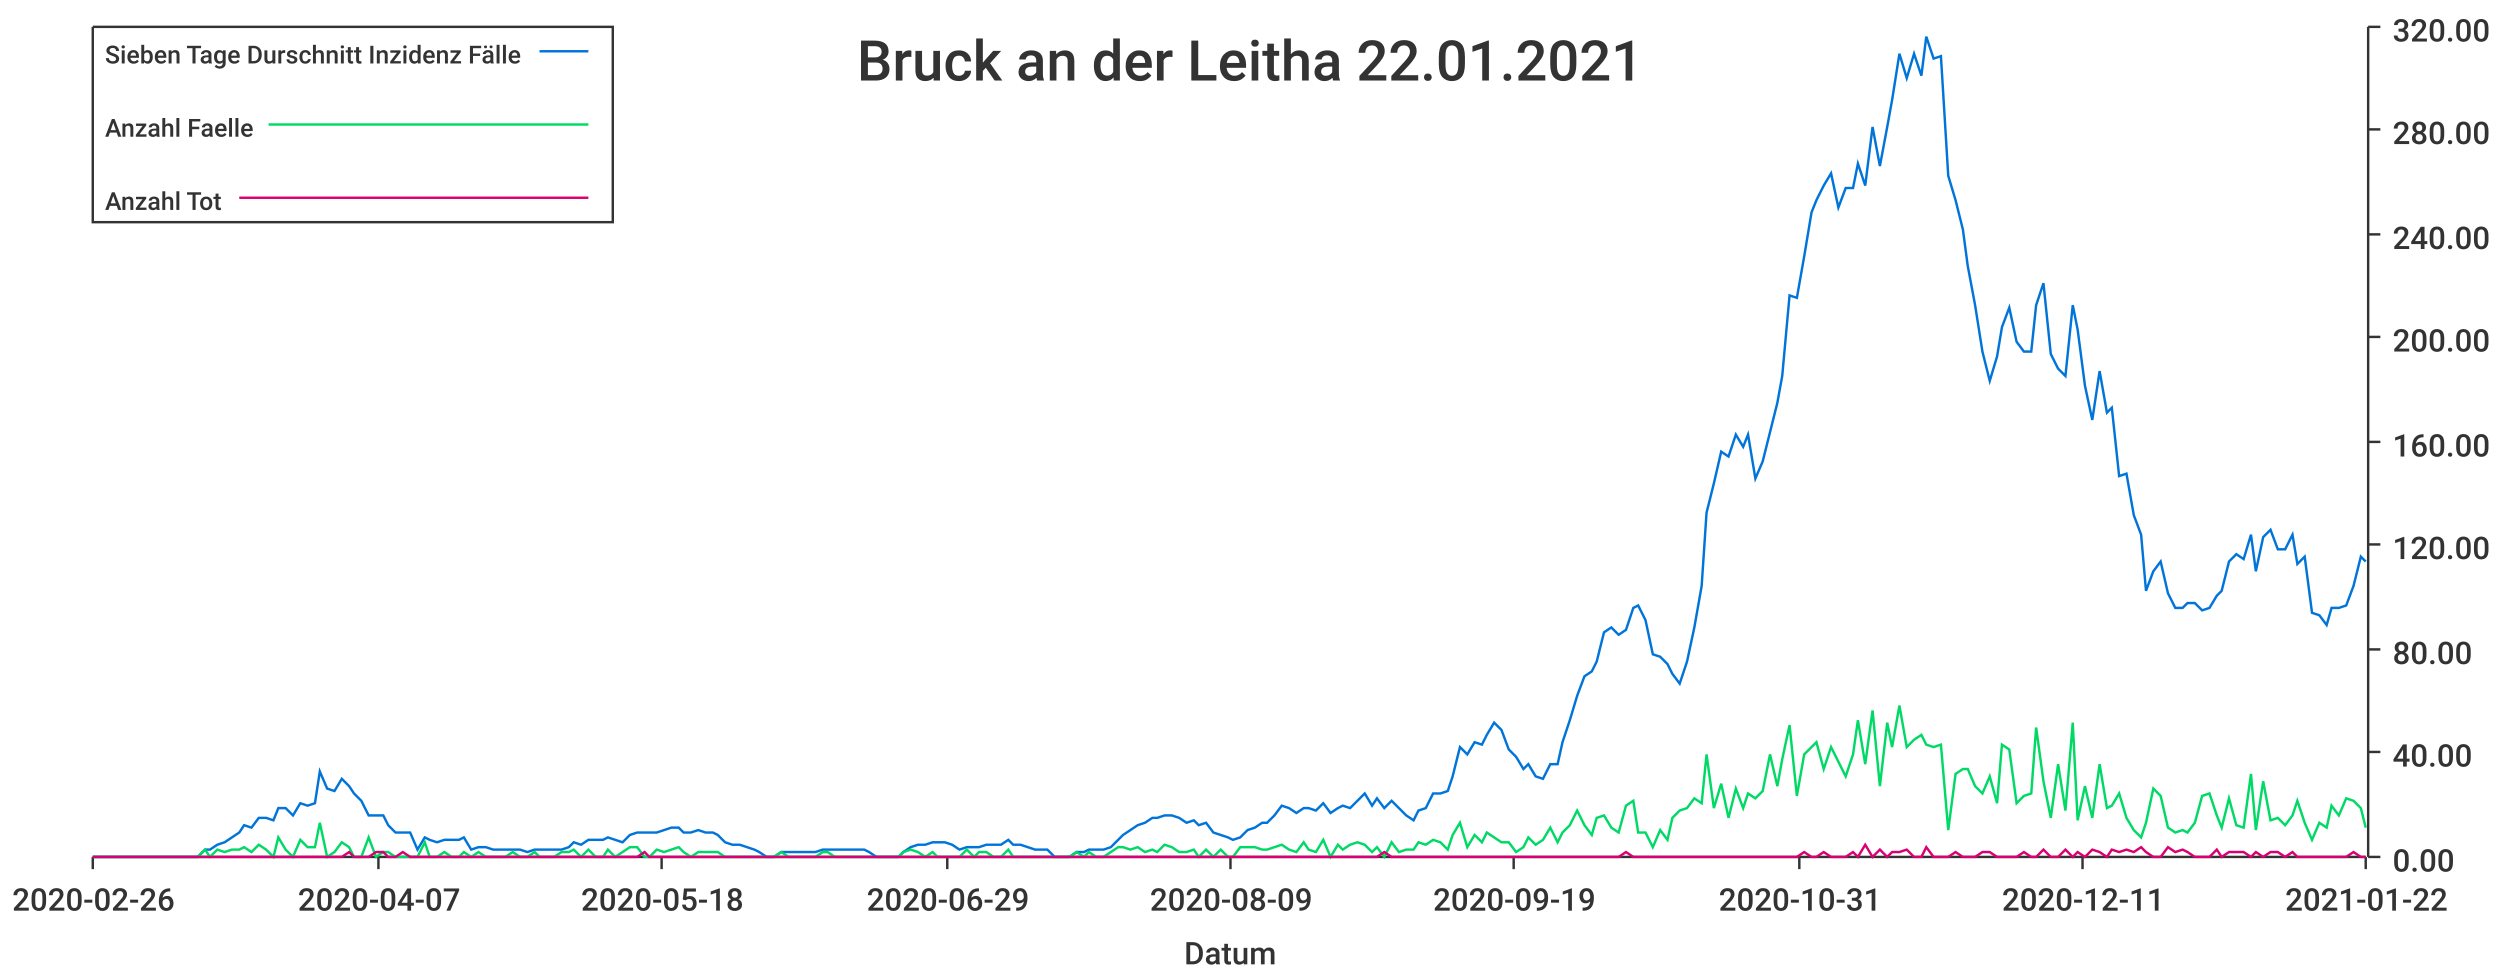
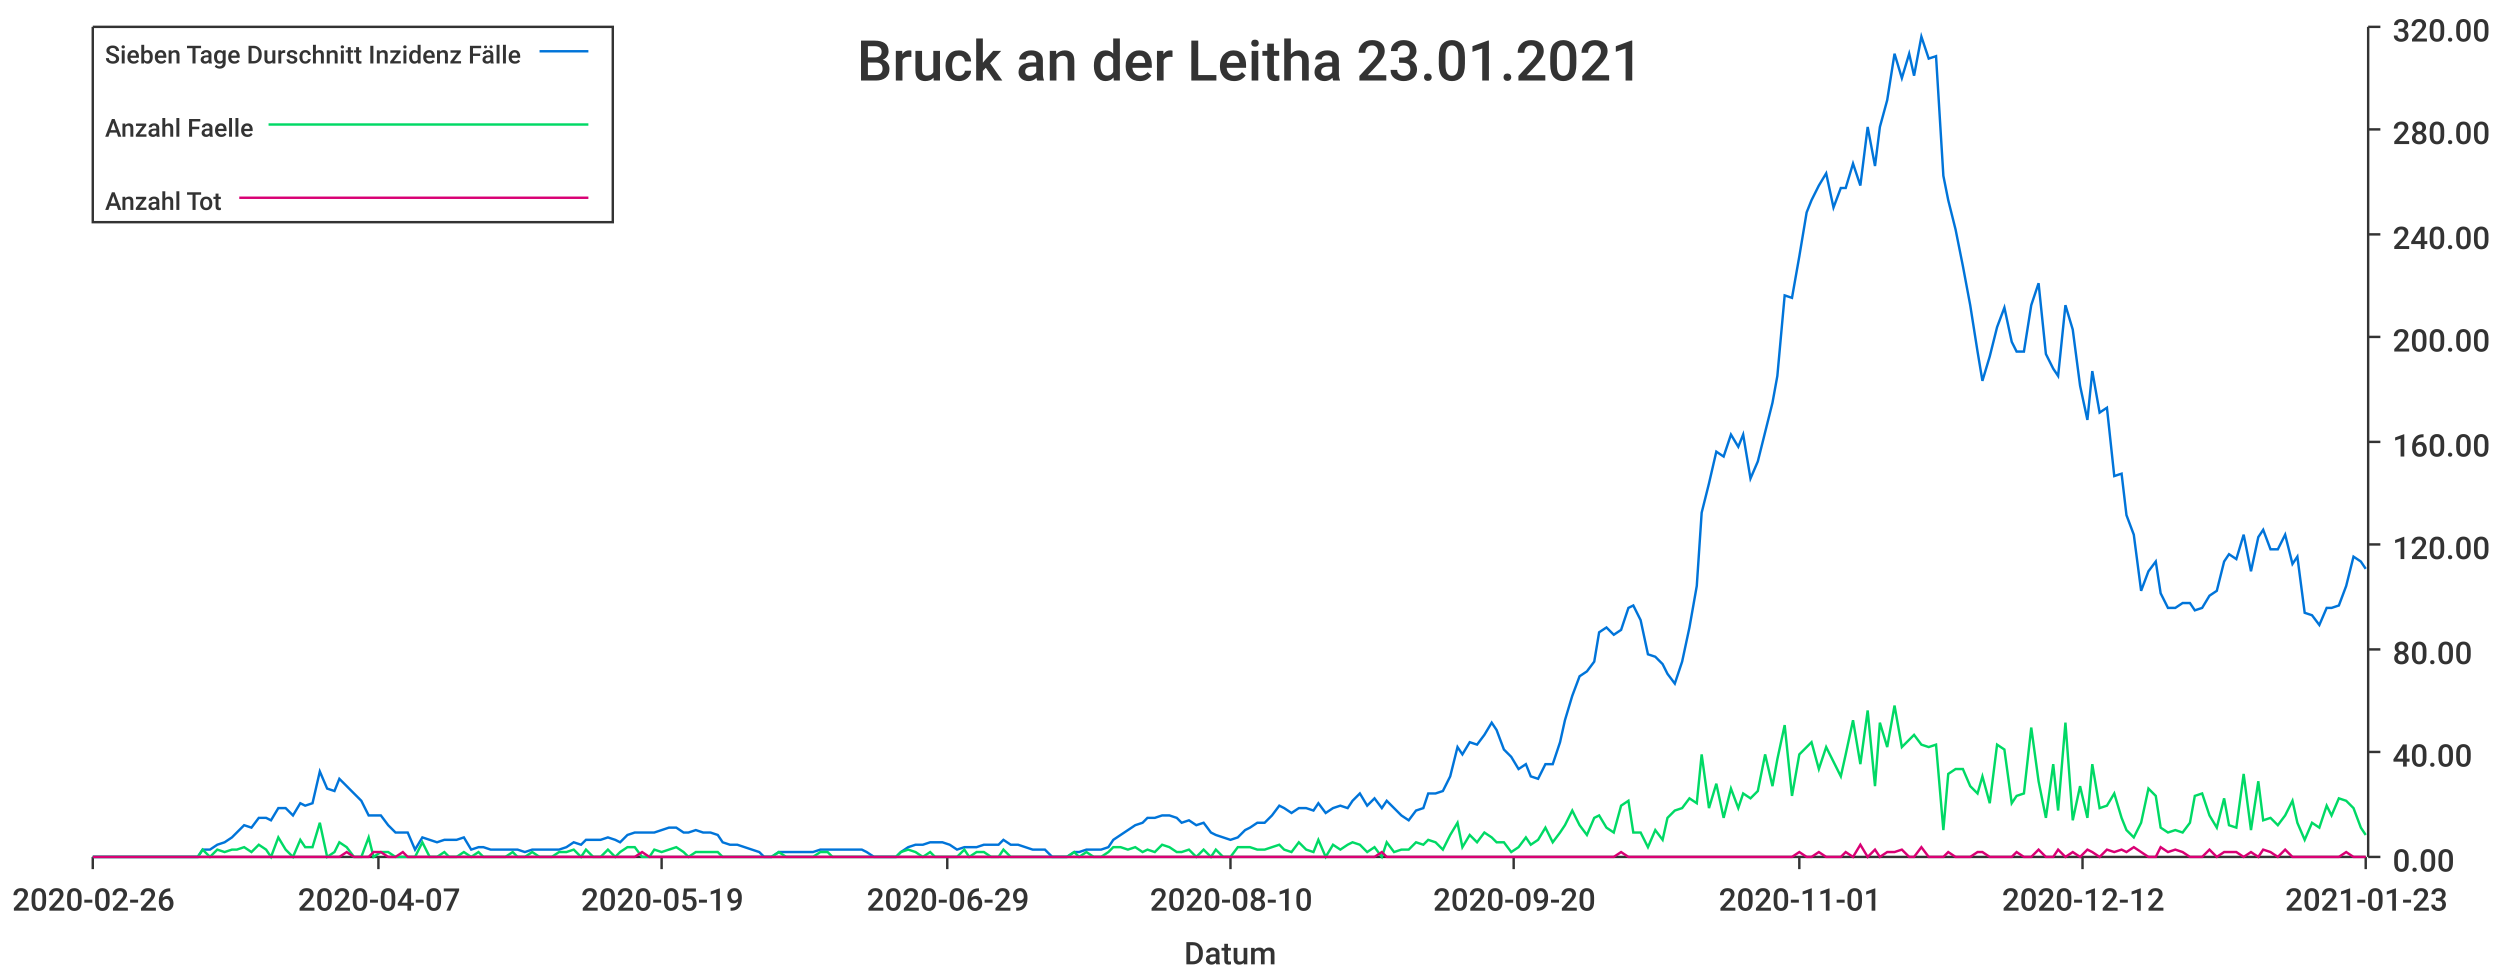
<svg xmlns="http://www.w3.org/2000/svg" width="1024" height="400">\n<path d="M 0 0 L 1024 0 L 1024 400 L 0 400 L 0 0" style="stroke-width:0;stroke:rgba(255,255,255,1.0);fill:rgba(255,255,255,1.0)" />
  <path d="M 38 11 L 969 11 L 969 351 L 38 351 L 38 11" style="stroke-width:0;stroke:rgba(255,255,255,1.0);fill:rgba(255,255,255,1.0)" />
  <path d="M 38 351 L 969 351" style="stroke-width:1;stroke:rgba(51,51,51,1.0);fill:none" />
  <path d="M 38 351 L 38 356" style="stroke-width:1;stroke:rgba(51,51,51,1.0);fill:none" />
  <text x="5" y="373" style="stroke-width:0;stroke:none;fill:rgba(51,51,51,1.0);font-size:12.8px;font-family:'Roboto Medium',sans-serif">2020-02-26</text>
  <path d="M 155 351 L 155 356" style="stroke-width:1;stroke:rgba(51,51,51,1.0);fill:none" />
  <text x="122" y="373" style="stroke-width:0;stroke:none;fill:rgba(51,51,51,1.0);font-size:12.8px;font-family:'Roboto Medium',sans-serif">2020-04-07</text>
  <path d="M 271 351 L 271 356" style="stroke-width:1;stroke:rgba(51,51,51,1.0);fill:none" />
-   <text x="238" y="373" style="stroke-width:0;stroke:none;fill:rgba(51,51,51,1.0);font-size:12.8px;font-family:'Roboto Medium',sans-serif">2020-05-18</text>
+   <text x="238" y="373" style="stroke-width:0;stroke:none;fill:rgba(51,51,51,1.0);font-size:12.8px;font-family:'Roboto Medium',sans-serif">2020-05-19</text>
  <path d="M 388 351 L 388 356" style="stroke-width:1;stroke:rgba(51,51,51,1.0);fill:none" />
  <text x="355" y="373" style="stroke-width:0;stroke:none;fill:rgba(51,51,51,1.0);font-size:12.8px;font-family:'Roboto Medium',sans-serif">2020-06-29</text>
  <path d="M 504 351 L 504 356" style="stroke-width:1;stroke:rgba(51,51,51,1.0);fill:none" />
-   <text x="471" y="373" style="stroke-width:0;stroke:none;fill:rgba(51,51,51,1.0);font-size:12.8px;font-family:'Roboto Medium',sans-serif">2020-08-09</text>
+   <text x="471" y="373" style="stroke-width:0;stroke:none;fill:rgba(51,51,51,1.0);font-size:12.8px;font-family:'Roboto Medium',sans-serif">2020-08-10</text>
  <path d="M 620 351 L 620 356" style="stroke-width:1;stroke:rgba(51,51,51,1.0);fill:none" />
-   <text x="587" y="373" style="stroke-width:0;stroke:none;fill:rgba(51,51,51,1.0);font-size:12.8px;font-family:'Roboto Medium',sans-serif">2020-09-19</text>
+   <text x="587" y="373" style="stroke-width:0;stroke:none;fill:rgba(51,51,51,1.0);font-size:12.8px;font-family:'Roboto Medium',sans-serif">2020-09-20</text>
  <path d="M 737 351 L 737 356" style="stroke-width:1;stroke:rgba(51,51,51,1.0);fill:none" />
-   <text x="704" y="373" style="stroke-width:0;stroke:none;fill:rgba(51,51,51,1.0);font-size:12.8px;font-family:'Roboto Medium',sans-serif">2020-10-31</text>
+   <text x="704" y="373" style="stroke-width:0;stroke:none;fill:rgba(51,51,51,1.0);font-size:12.8px;font-family:'Roboto Medium',sans-serif">2020-11-01</text>
  <path d="M 853 351 L 853 356" style="stroke-width:1;stroke:rgba(51,51,51,1.0);fill:none" />
-   <text x="820" y="373" style="stroke-width:0;stroke:none;fill:rgba(51,51,51,1.0);font-size:12.8px;font-family:'Roboto Medium',sans-serif">2020-12-11</text>
+   <text x="820" y="373" style="stroke-width:0;stroke:none;fill:rgba(51,51,51,1.0);font-size:12.8px;font-family:'Roboto Medium',sans-serif">2020-12-12</text>
  <path d="M 969 351 L 969 356" style="stroke-width:1;stroke:rgba(51,51,51,1.0);fill:none" />
-   <text x="936" y="373" style="stroke-width:0;stroke:none;fill:rgba(51,51,51,1.0);font-size:12.8px;font-family:'Roboto Medium',sans-serif">2021-01-22</text>
+   <text x="936" y="373" style="stroke-width:0;stroke:none;fill:rgba(51,51,51,1.0);font-size:12.8px;font-family:'Roboto Medium',sans-serif">2021-01-23</text>
  <text x="485" y="395" style="stroke-width:0;stroke:none;fill:rgba(51,51,51,1.0);font-size:12.8px;font-family:'Roboto Medium',sans-serif">Datum</text>
  <path d="M 970 351 L 970 11" style="stroke-width:1;stroke:rgba(51,51,51,1.0);fill:none" />
  <path d="M 970 351 L 975 351" style="stroke-width:1;stroke:rgba(51,51,51,1.0);fill:none" />
  <text x="980" y="357" style="stroke-width:0;stroke:none;fill:rgba(51,51,51,1.0);font-size:12.8px;font-family:'Roboto Medium',sans-serif">0.00</text>
  <path d="M 970 308 L 975 308" style="stroke-width:1;stroke:rgba(51,51,51,1.0);fill:none" />
  <text x="980" y="314" style="stroke-width:0;stroke:none;fill:rgba(51,51,51,1.0);font-size:12.8px;font-family:'Roboto Medium',sans-serif">40.00</text>
  <path d="M 970 266 L 975 266" style="stroke-width:1;stroke:rgba(51,51,51,1.0);fill:none" />
  <text x="980" y="272" style="stroke-width:0;stroke:none;fill:rgba(51,51,51,1.0);font-size:12.8px;font-family:'Roboto Medium',sans-serif">80.00</text>
  <path d="M 970 223 L 975 223" style="stroke-width:1;stroke:rgba(51,51,51,1.0);fill:none" />
  <text x="980" y="229" style="stroke-width:0;stroke:none;fill:rgba(51,51,51,1.0);font-size:12.8px;font-family:'Roboto Medium',sans-serif">120.00</text>
  <path d="M 970 181 L 975 181" style="stroke-width:1;stroke:rgba(51,51,51,1.0);fill:none" />
  <text x="980" y="187" style="stroke-width:0;stroke:none;fill:rgba(51,51,51,1.0);font-size:12.8px;font-family:'Roboto Medium',sans-serif">160.00</text>
  <path d="M 970 138 L 975 138" style="stroke-width:1;stroke:rgba(51,51,51,1.0);fill:none" />
  <text x="980" y="144" style="stroke-width:0;stroke:none;fill:rgba(51,51,51,1.0);font-size:12.8px;font-family:'Roboto Medium',sans-serif">200.00</text>
  <path d="M 970 96 L 975 96" style="stroke-width:1;stroke:rgba(51,51,51,1.0);fill:none" />
  <text x="980" y="102" style="stroke-width:0;stroke:none;fill:rgba(51,51,51,1.0);font-size:12.8px;font-family:'Roboto Medium',sans-serif">240.00</text>
  <path d="M 970 53 L 975 53" style="stroke-width:1;stroke:rgba(51,51,51,1.0);fill:none" />
  <text x="980" y="59" style="stroke-width:0;stroke:none;fill:rgba(51,51,51,1.0);font-size:12.8px;font-family:'Roboto Medium',sans-serif">280.00</text>
  <path d="M 970 11 L 975 11" style="stroke-width:1;stroke:rgba(51,51,51,1.0);fill:none" />
  <text x="980" y="17" style="stroke-width:0;stroke:none;fill:rgba(51,51,51,1.0);font-size:12.8px;font-family:'Roboto Medium',sans-serif">320.00</text>
-   <path d="M 38 351 L 41 351 L 44 351 L 47 351 L 50 351 L 53 351 L 55 351 L 58 351 L 61 351 L 64 351 L 67 351 L 69 351 L 72 351 L 75 351 L 78 351 L 81 351 L 84 348 L 86 348 L 89 346 L 92 345 L 95 343 L 98 341 L 100 338 L 103 339 L 106 335 L 109 335 L 112 336 L 114 331 L 117 331 L 120 334 L 123 329 L 126 330 L 129 329 L 131 316 L 134 323 L 137 324 L 140 319 L 143 322 L 145 325 L 148 328 L 151 334 L 154 334 L 157 334 L 159 338 L 162 341 L 165 341 L 168 341 L 171 348 L 174 343 L 176 344 L 179 345 L 182 344 L 185 344 L 188 344 L 190 343 L 193 348 L 196 347 L 199 347 L 202 348 L 204 348 L 207 348 L 210 348 L 213 348 L 216 349 L 219 348 L 221 348 L 224 348 L 227 348 L 230 348 L 233 347 L 235 345 L 238 346 L 241 344 L 244 344 L 247 344 L 249 343 L 252 344 L 255 345 L 258 342 L 261 341 L 264 341 L 266 341 L 269 341 L 272 340 L 275 339 L 278 339 L 280 341 L 283 341 L 286 340 L 289 341 L 292 341 L 294 342 L 297 345 L 300 346 L 303 346 L 306 347 L 309 348 L 311 349 L 314 351 L 317 351 L 320 349 L 323 349 L 325 349 L 328 349 L 331 349 L 334 349 L 337 348 L 339 348 L 342 348 L 345 348 L 348 348 L 351 348 L 354 348 L 356 349 L 359 351 L 362 351 L 365 351 L 368 351 L 370 349 L 373 347 L 376 346 L 379 346 L 382 345 L 384 345 L 387 345 L 390 346 L 393 348 L 396 347 L 399 347 L 401 347 L 404 346 L 407 346 L 410 346 L 413 344 L 415 346 L 418 346 L 421 347 L 424 348 L 427 348 L 429 348 L 432 351 L 435 351 L 438 351 L 441 349 L 444 349 L 446 348 L 449 348 L 452 348 L 455 347 L 458 344 L 460 342 L 463 340 L 466 338 L 469 337 L 472 335 L 474 335 L 477 334 L 480 334 L 483 335 L 486 337 L 489 336 L 491 338 L 494 337 L 497 341 L 500 342 L 503 343 L 505 344 L 508 343 L 511 340 L 514 339 L 517 337 L 519 337 L 522 334 L 525 330 L 528 331 L 531 333 L 534 331 L 536 331 L 539 332 L 542 329 L 545 333 L 548 331 L 550 330 L 553 331 L 556 328 L 559 325 L 562 330 L 564 327 L 567 331 L 570 328 L 573 331 L 576 334 L 579 336 L 581 332 L 584 331 L 587 325 L 590 325 L 593 324 L 595 318 L 598 306 L 601 309 L 604 304 L 607 305 L 609 301 L 612 296 L 615 299 L 618 307 L 621 310 L 624 315 L 626 313 L 629 318 L 632 319 L 635 313 L 638 313 L 640 304 L 643 295 L 646 285 L 649 277 L 652 275 L 654 271 L 657 259 L 660 257 L 663 260 L 666 258 L 669 249 L 671 248 L 674 254 L 677 268 L 680 269 L 683 272 L 685 276 L 688 280 L 691 271 L 694 257 L 697 240 L 699 210 L 702 198 L 705 185 L 708 187 L 711 178 L 714 183 L 716 178 L 719 196 L 722 189 L 725 177 L 728 165 L 730 154 L 733 121 L 736 122 L 739 105 L 742 87 L 744 82 L 747 76 L 750 71 L 753 85 L 756 77 L 759 77 L 761 67 L 764 76 L 767 52 L 770 68 L 773 52 L 775 41 L 778 22 L 781 32 L 784 22 L 787 31 L 789 15 L 792 24 L 795 23 L 798 72 L 801 82 L 804 94 L 806 109 L 809 125 L 812 144 L 815 156 L 818 146 L 820 134 L 823 126 L 826 140 L 829 144 L 832 144 L 834 125 L 837 116 L 840 145 L 843 151 L 846 154 L 849 125 L 851 135 L 854 158 L 857 172 L 860 152 L 863 169 L 865 167 L 868 195 L 871 194 L 874 211 L 877 219 L 879 242 L 882 234 L 885 230 L 888 243 L 891 249 L 894 249 L 896 247 L 899 247 L 902 250 L 905 249 L 908 244 L 910 242 L 913 230 L 916 227 L 919 229 L 922 219 L 924 234 L 927 220 L 930 217 L 933 225 L 936 225 L 939 219 L 941 231 L 944 228 L 947 251 L 950 252 L 953 256 L 955 249 L 958 249 L 961 248 L 964 240 L 967 228 L 969 230" style="stroke-width:1;stroke:rgba(0,116,217,1.0);fill:none" />
-   <path d="M 38 351 L 41 351 L 44 351 L 47 351 L 50 351 L 53 351 L 55 351 L 58 351 L 61 351 L 64 351 L 67 351 L 69 351 L 72 351 L 75 351 L 78 351 L 81 351 L 84 348 L 86 351 L 89 348 L 92 349 L 95 348 L 98 348 L 100 347 L 103 349 L 106 346 L 109 348 L 112 351 L 114 343 L 117 348 L 120 351 L 123 344 L 126 347 L 129 347 L 131 337 L 134 351 L 137 349 L 140 345 L 143 347 L 145 351 L 148 351 L 151 343 L 154 351 L 157 349 L 159 349 L 162 351 L 165 351 L 168 351 L 171 351 L 174 345 L 176 351 L 179 351 L 182 349 L 185 351 L 188 351 L 190 349 L 193 351 L 196 349 L 199 351 L 202 351 L 204 351 L 207 351 L 210 349 L 213 351 L 216 351 L 219 349 L 221 351 L 224 351 L 227 351 L 230 349 L 233 349 L 235 348 L 238 351 L 241 348 L 244 351 L 247 351 L 249 348 L 252 351 L 255 349 L 258 347 L 261 347 L 264 351 L 266 351 L 269 348 L 272 349 L 275 348 L 278 347 L 280 349 L 283 351 L 286 349 L 289 349 L 292 349 L 294 349 L 297 351 L 300 351 L 303 351 L 306 351 L 309 351 L 311 351 L 314 351 L 317 351 L 320 349 L 323 351 L 325 351 L 328 351 L 331 351 L 334 351 L 337 349 L 339 349 L 342 351 L 345 351 L 348 351 L 351 351 L 354 351 L 356 351 L 359 351 L 362 351 L 365 351 L 368 351 L 370 349 L 373 348 L 376 349 L 379 351 L 382 349 L 384 351 L 387 351 L 390 351 L 393 351 L 396 348 L 399 351 L 401 349 L 404 349 L 407 351 L 410 351 L 413 348 L 415 351 L 418 351 L 421 351 L 424 351 L 427 351 L 429 351 L 432 351 L 435 351 L 438 351 L 441 349 L 444 351 L 446 349 L 449 351 L 452 351 L 455 349 L 458 347 L 460 347 L 463 348 L 466 347 L 469 349 L 472 348 L 474 349 L 477 346 L 480 347 L 483 349 L 486 349 L 489 348 L 491 351 L 494 348 L 497 351 L 500 348 L 503 351 L 505 351 L 508 347 L 511 347 L 514 347 L 517 348 L 519 348 L 522 347 L 525 346 L 528 348 L 531 349 L 534 345 L 536 348 L 539 349 L 542 344 L 545 351 L 548 346 L 550 348 L 553 346 L 556 345 L 559 346 L 562 349 L 564 347 L 567 351 L 570 345 L 573 349 L 576 348 L 579 348 L 581 345 L 584 346 L 587 344 L 590 345 L 593 348 L 595 342 L 598 337 L 601 347 L 604 342 L 607 345 L 609 341 L 612 343 L 615 345 L 618 345 L 621 349 L 624 347 L 626 343 L 629 346 L 632 344 L 635 339 L 638 345 L 640 341 L 643 338 L 646 332 L 649 338 L 652 342 L 654 335 L 657 334 L 660 339 L 663 341 L 666 330 L 669 328 L 671 341 L 674 341 L 677 347 L 680 340 L 683 344 L 685 335 L 688 332 L 691 331 L 694 327 L 697 329 L 699 309 L 702 331 L 705 321 L 708 335 L 711 323 L 714 331 L 716 325 L 719 327 L 722 324 L 725 309 L 728 322 L 730 311 L 733 297 L 736 326 L 739 309 L 742 306 L 744 304 L 747 315 L 750 306 L 753 312 L 756 318 L 759 309 L 761 295 L 764 313 L 767 291 L 770 322 L 773 296 L 775 306 L 778 289 L 781 306 L 784 303 L 787 301 L 789 305 L 792 306 L 795 305 L 798 340 L 801 317 L 804 315 L 806 315 L 809 322 L 812 325 L 815 318 L 818 329 L 820 305 L 823 307 L 826 329 L 829 326 L 832 325 L 834 298 L 837 320 L 840 335 L 843 313 L 846 332 L 849 296 L 851 336 L 854 322 L 857 335 L 860 313 L 863 331 L 865 330 L 868 325 L 871 335 L 874 340 L 877 343 L 879 337 L 882 323 L 885 326 L 888 339 L 891 341 L 894 340 L 896 341 L 899 337 L 902 326 L 905 325 L 908 334 L 910 339 L 913 327 L 916 338 L 919 339 L 922 317 L 924 340 L 927 320 L 930 336 L 933 335 L 936 338 L 939 334 L 941 328 L 944 337 L 947 344 L 950 337 L 953 339 L 955 330 L 958 334 L 961 327 L 964 328 L 967 331 L 969 339" style="stroke-width:1;stroke:rgba(0,217,101,1.0);fill:none" />
-   <path d="M 38 351 L 41 351 L 44 351 L 47 351 L 50 351 L 53 351 L 55 351 L 58 351 L 61 351 L 64 351 L 67 351 L 69 351 L 72 351 L 75 351 L 78 351 L 81 351 L 84 351 L 86 351 L 89 351 L 92 351 L 95 351 L 98 351 L 100 351 L 103 351 L 106 351 L 109 351 L 112 351 L 114 351 L 117 351 L 120 351 L 123 351 L 126 351 L 129 351 L 131 351 L 134 351 L 137 351 L 140 351 L 143 349 L 145 351 L 148 351 L 151 351 L 154 349 L 157 349 L 159 351 L 162 351 L 165 349 L 168 351 L 171 351 L 174 351 L 176 351 L 179 351 L 182 351 L 185 351 L 188 351 L 190 351 L 193 351 L 196 351 L 199 351 L 202 351 L 204 351 L 207 351 L 210 351 L 213 351 L 216 351 L 219 351 L 221 351 L 224 351 L 227 351 L 230 351 L 233 351 L 235 351 L 238 351 L 241 351 L 244 351 L 247 351 L 249 351 L 252 351 L 255 351 L 258 351 L 261 351 L 264 349 L 266 351 L 269 351 L 272 351 L 275 351 L 278 351 L 280 351 L 283 351 L 286 351 L 289 351 L 292 351 L 294 351 L 297 351 L 300 351 L 303 351 L 306 351 L 309 351 L 311 351 L 314 351 L 317 351 L 320 351 L 323 351 L 325 351 L 328 351 L 331 351 L 334 351 L 337 351 L 339 351 L 342 351 L 345 351 L 348 351 L 351 351 L 354 351 L 356 351 L 359 351 L 362 351 L 365 351 L 368 351 L 370 351 L 373 351 L 376 351 L 379 351 L 382 351 L 384 351 L 387 351 L 390 351 L 393 351 L 396 351 L 399 351 L 401 351 L 404 351 L 407 351 L 410 351 L 413 351 L 415 351 L 418 351 L 421 351 L 424 351 L 427 351 L 429 351 L 432 351 L 435 351 L 438 351 L 441 351 L 444 351 L 446 351 L 449 351 L 452 351 L 455 351 L 458 351 L 460 351 L 463 351 L 466 351 L 469 351 L 472 351 L 474 351 L 477 351 L 480 351 L 483 351 L 486 351 L 489 351 L 491 351 L 494 351 L 497 351 L 500 351 L 503 351 L 505 351 L 508 351 L 511 351 L 514 351 L 517 351 L 519 351 L 522 351 L 525 351 L 528 351 L 531 351 L 534 351 L 536 351 L 539 351 L 542 351 L 545 351 L 548 351 L 550 351 L 553 351 L 556 351 L 559 351 L 562 351 L 564 351 L 567 349 L 570 351 L 573 351 L 576 351 L 579 351 L 581 351 L 584 351 L 587 351 L 590 351 L 593 351 L 595 351 L 598 351 L 601 351 L 604 351 L 607 351 L 609 351 L 612 351 L 615 351 L 618 351 L 621 351 L 624 351 L 626 351 L 629 351 L 632 351 L 635 351 L 638 351 L 640 351 L 643 351 L 646 351 L 649 351 L 652 351 L 654 351 L 657 351 L 660 351 L 663 351 L 666 349 L 669 351 L 671 351 L 674 351 L 677 351 L 680 351 L 683 351 L 685 351 L 688 351 L 691 351 L 694 351 L 697 351 L 699 351 L 702 351 L 705 351 L 708 351 L 711 351 L 714 351 L 716 351 L 719 351 L 722 351 L 725 351 L 728 351 L 730 351 L 733 351 L 736 351 L 739 349 L 742 351 L 744 351 L 747 349 L 750 351 L 753 351 L 756 351 L 759 349 L 761 351 L 764 346 L 767 351 L 770 348 L 773 351 L 775 349 L 778 349 L 781 348 L 784 351 L 787 351 L 789 347 L 792 351 L 795 351 L 798 351 L 801 349 L 804 351 L 806 351 L 809 351 L 812 349 L 815 349 L 818 351 L 820 351 L 823 351 L 826 351 L 829 349 L 832 351 L 834 351 L 837 348 L 840 351 L 843 351 L 846 348 L 849 351 L 851 349 L 854 351 L 857 348 L 860 349 L 863 351 L 865 348 L 868 349 L 871 348 L 874 349 L 877 347 L 879 349 L 882 351 L 885 351 L 888 347 L 891 349 L 894 348 L 896 349 L 899 351 L 902 351 L 905 351 L 908 348 L 910 351 L 913 349 L 916 349 L 919 349 L 922 351 L 924 349 L 927 351 L 930 349 L 933 349 L 936 351 L 939 349 L 941 351 L 944 351 L 947 351 L 950 351 L 953 351 L 955 351 L 958 351 L 961 351 L 964 349 L 967 351 L 969 351" style="stroke-width:1;stroke:rgba(217,0,116,1.0);fill:none" />
-   <text x="351" y="33" style="stroke-width:0;stroke:none;fill:rgba(51,51,51,1.0);font-size:23.0px;font-family:'Roboto Medium',sans-serif">Bruck an der Leitha 22.01.2021</text>
+   <path d="M 38 351 L 41 351 L 44 351 L 47 351 L 50 351 L 53 351 L 55 351 L 58 351 L 61 351 L 64 351 L 67 351 L 69 351 L 72 351 L 75 351 L 78 351 L 81 351 L 83 348 L 86 348 L 89 346 L 92 345 L 95 343 L 97 341 L 100 338 L 103 339 L 106 335 L 109 335 L 111 336 L 114 331 L 117 331 L 120 334 L 123 329 L 125 330 L 128 329 L 131 316 L 134 323 L 137 324 L 139 319 L 142 322 L 145 325 L 148 328 L 151 334 L 153 334 L 156 334 L 159 338 L 162 341 L 165 341 L 167 341 L 170 348 L 173 343 L 176 344 L 179 345 L 182 344 L 184 344 L 187 344 L 190 343 L 193 348 L 196 347 L 198 347 L 201 348 L 204 348 L 207 348 L 210 348 L 212 348 L 215 349 L 218 348 L 221 348 L 224 348 L 226 348 L 229 348 L 232 347 L 235 345 L 238 346 L 240 344 L 243 344 L 246 344 L 249 343 L 252 344 L 254 345 L 257 342 L 260 341 L 263 341 L 266 341 L 268 341 L 271 340 L 274 339 L 277 339 L 280 341 L 282 341 L 285 340 L 288 341 L 291 341 L 294 342 L 296 345 L 299 346 L 302 346 L 305 347 L 308 348 L 311 349 L 313 351 L 316 351 L 319 349 L 322 349 L 325 349 L 327 349 L 330 349 L 333 349 L 336 348 L 339 348 L 341 348 L 344 348 L 347 348 L 350 348 L 353 348 L 355 349 L 358 351 L 361 351 L 364 351 L 367 351 L 369 349 L 372 347 L 375 346 L 378 346 L 381 345 L 383 345 L 386 345 L 389 346 L 392 348 L 395 347 L 397 347 L 400 347 L 403 346 L 406 346 L 409 346 L 411 344 L 414 346 L 417 346 L 420 347 L 423 348 L 425 348 L 428 348 L 431 351 L 434 351 L 437 351 L 440 349 L 442 349 L 445 348 L 448 348 L 451 348 L 454 347 L 456 344 L 459 342 L 462 340 L 465 338 L 468 337 L 470 335 L 473 335 L 476 334 L 479 334 L 482 335 L 484 337 L 487 336 L 490 338 L 493 337 L 496 341 L 498 342 L 501 343 L 504 344 L 507 343 L 510 340 L 512 339 L 515 337 L 518 337 L 521 334 L 524 330 L 526 331 L 529 333 L 532 331 L 535 331 L 538 332 L 540 329 L 543 333 L 546 331 L 549 330 L 552 331 L 554 328 L 557 325 L 560 330 L 563 327 L 566 331 L 568 328 L 571 331 L 574 334 L 577 336 L 580 332 L 583 331 L 585 325 L 588 325 L 591 324 L 594 318 L 597 306 L 599 309 L 602 304 L 605 305 L 608 301 L 611 296 L 613 299 L 616 307 L 619 310 L 622 315 L 625 313 L 627 318 L 630 319 L 633 313 L 636 313 L 639 304 L 641 295 L 644 285 L 647 277 L 650 275 L 653 271 L 655 259 L 658 257 L 661 260 L 664 258 L 667 249 L 669 248 L 672 254 L 675 268 L 678 269 L 681 272 L 683 276 L 686 280 L 689 271 L 692 257 L 695 240 L 697 210 L 700 198 L 703 185 L 706 187 L 709 178 L 712 183 L 714 178 L 717 196 L 720 189 L 723 177 L 726 165 L 728 154 L 731 121 L 734 122 L 737 105 L 740 87 L 742 82 L 745 76 L 748 71 L 751 85 L 754 77 L 756 77 L 759 67 L 762 76 L 765 52 L 768 68 L 770 52 L 773 41 L 776 22 L 779 32 L 782 22 L 784 31 L 787 15 L 790 24 L 793 23 L 796 72 L 798 82 L 801 94 L 804 109 L 807 125 L 810 144 L 812 156 L 815 146 L 818 134 L 821 126 L 824 140 L 826 144 L 829 144 L 832 125 L 835 116 L 838 145 L 841 151 L 843 154 L 846 125 L 849 135 L 852 158 L 855 172 L 857 152 L 860 169 L 863 167 L 866 195 L 869 194 L 871 211 L 874 219 L 877 242 L 880 234 L 883 230 L 885 243 L 888 249 L 891 249 L 894 247 L 897 247 L 899 250 L 902 249 L 905 244 L 908 242 L 911 230 L 913 227 L 916 229 L 919 219 L 922 234 L 925 220 L 927 217 L 930 225 L 933 225 L 936 219 L 939 231 L 941 228 L 944 251 L 947 252 L 950 256 L 953 249 L 955 249 L 958 248 L 961 240 L 964 228 L 967 230 L 969 233" style="stroke-width:1;stroke:rgba(0,116,217,1.0);fill:none" />
+   <path d="M 38 351 L 41 351 L 44 351 L 47 351 L 50 351 L 53 351 L 55 351 L 58 351 L 61 351 L 64 351 L 67 351 L 69 351 L 72 351 L 75 351 L 78 351 L 81 351 L 83 348 L 86 351 L 89 348 L 92 349 L 95 348 L 97 348 L 100 347 L 103 349 L 106 346 L 109 348 L 111 351 L 114 343 L 117 348 L 120 351 L 123 344 L 125 347 L 128 347 L 131 337 L 134 351 L 137 349 L 139 345 L 142 347 L 145 351 L 148 351 L 151 343 L 153 351 L 156 349 L 159 349 L 162 351 L 165 351 L 167 351 L 170 351 L 173 345 L 176 351 L 179 351 L 182 349 L 184 351 L 187 351 L 190 349 L 193 351 L 196 349 L 198 351 L 201 351 L 204 351 L 207 351 L 210 349 L 212 351 L 215 351 L 218 349 L 221 351 L 224 351 L 226 351 L 229 349 L 232 349 L 235 348 L 238 351 L 240 348 L 243 351 L 246 351 L 249 348 L 252 351 L 254 349 L 257 347 L 260 347 L 263 351 L 266 351 L 268 348 L 271 349 L 274 348 L 277 347 L 280 349 L 282 351 L 285 349 L 288 349 L 291 349 L 294 349 L 296 351 L 299 351 L 302 351 L 305 351 L 308 351 L 311 351 L 313 351 L 316 351 L 319 349 L 322 351 L 325 351 L 327 351 L 330 351 L 333 351 L 336 349 L 339 349 L 341 351 L 344 351 L 347 351 L 350 351 L 353 351 L 355 351 L 358 351 L 361 351 L 364 351 L 367 351 L 369 349 L 372 348 L 375 349 L 378 351 L 381 349 L 383 351 L 386 351 L 389 351 L 392 351 L 395 348 L 397 351 L 400 349 L 403 349 L 406 351 L 409 351 L 411 348 L 414 351 L 417 351 L 420 351 L 423 351 L 425 351 L 428 351 L 431 351 L 434 351 L 437 351 L 440 349 L 442 351 L 445 349 L 448 351 L 451 351 L 454 349 L 456 347 L 459 347 L 462 348 L 465 347 L 468 349 L 470 348 L 473 349 L 476 346 L 479 347 L 482 349 L 484 349 L 487 348 L 490 351 L 493 348 L 496 351 L 498 348 L 501 351 L 504 351 L 507 347 L 510 347 L 512 347 L 515 348 L 518 348 L 521 347 L 524 346 L 526 348 L 529 349 L 532 345 L 535 348 L 538 349 L 540 344 L 543 351 L 546 346 L 549 348 L 552 346 L 554 345 L 557 346 L 560 349 L 563 347 L 566 351 L 568 345 L 571 349 L 574 348 L 577 348 L 580 345 L 583 346 L 585 344 L 588 345 L 591 348 L 594 342 L 597 337 L 599 347 L 602 342 L 605 345 L 608 341 L 611 343 L 613 345 L 616 345 L 619 349 L 622 347 L 625 343 L 627 346 L 630 344 L 633 339 L 636 345 L 639 341 L 641 338 L 644 332 L 647 338 L 650 342 L 653 335 L 655 334 L 658 339 L 661 341 L 664 330 L 667 328 L 669 341 L 672 341 L 675 347 L 678 340 L 681 344 L 683 335 L 686 332 L 689 331 L 692 327 L 695 329 L 697 309 L 700 331 L 703 321 L 706 335 L 709 323 L 712 331 L 714 325 L 717 327 L 720 324 L 723 309 L 726 322 L 728 311 L 731 297 L 734 326 L 737 309 L 740 306 L 742 304 L 745 315 L 748 306 L 751 312 L 754 318 L 756 309 L 759 295 L 762 313 L 765 291 L 768 322 L 770 296 L 773 306 L 776 289 L 779 306 L 782 303 L 784 301 L 787 305 L 790 306 L 793 305 L 796 340 L 798 317 L 801 315 L 804 315 L 807 322 L 810 325 L 812 318 L 815 329 L 818 305 L 821 307 L 824 329 L 826 326 L 829 325 L 832 298 L 835 320 L 838 335 L 841 313 L 843 332 L 846 296 L 849 336 L 852 322 L 855 335 L 857 313 L 860 331 L 863 330 L 866 325 L 869 335 L 871 340 L 874 343 L 877 337 L 880 323 L 883 326 L 885 339 L 888 341 L 891 340 L 894 341 L 897 337 L 899 326 L 902 325 L 905 334 L 908 339 L 911 327 L 913 338 L 916 339 L 919 317 L 922 340 L 925 320 L 927 336 L 930 335 L 933 338 L 936 334 L 939 328 L 941 337 L 944 344 L 947 337 L 950 339 L 953 330 L 955 334 L 958 327 L 961 328 L 964 331 L 967 339 L 969 342" style="stroke-width:1;stroke:rgba(0,217,101,1.0);fill:none" />
+   <path d="M 38 351 L 41 351 L 44 351 L 47 351 L 50 351 L 53 351 L 55 351 L 58 351 L 61 351 L 64 351 L 67 351 L 69 351 L 72 351 L 75 351 L 78 351 L 81 351 L 83 351 L 86 351 L 89 351 L 92 351 L 95 351 L 97 351 L 100 351 L 103 351 L 106 351 L 109 351 L 111 351 L 114 351 L 117 351 L 120 351 L 123 351 L 125 351 L 128 351 L 131 351 L 134 351 L 137 351 L 139 351 L 142 349 L 145 351 L 148 351 L 151 351 L 153 349 L 156 349 L 159 351 L 162 351 L 165 349 L 167 351 L 170 351 L 173 351 L 176 351 L 179 351 L 182 351 L 184 351 L 187 351 L 190 351 L 193 351 L 196 351 L 198 351 L 201 351 L 204 351 L 207 351 L 210 351 L 212 351 L 215 351 L 218 351 L 221 351 L 224 351 L 226 351 L 229 351 L 232 351 L 235 351 L 238 351 L 240 351 L 243 351 L 246 351 L 249 351 L 252 351 L 254 351 L 257 351 L 260 351 L 263 349 L 266 351 L 268 351 L 271 351 L 274 351 L 277 351 L 280 351 L 282 351 L 285 351 L 288 351 L 291 351 L 294 351 L 296 351 L 299 351 L 302 351 L 305 351 L 308 351 L 311 351 L 313 351 L 316 351 L 319 351 L 322 351 L 325 351 L 327 351 L 330 351 L 333 351 L 336 351 L 339 351 L 341 351 L 344 351 L 347 351 L 350 351 L 353 351 L 355 351 L 358 351 L 361 351 L 364 351 L 367 351 L 369 351 L 372 351 L 375 351 L 378 351 L 381 351 L 383 351 L 386 351 L 389 351 L 392 351 L 395 351 L 397 351 L 400 351 L 403 351 L 406 351 L 409 351 L 411 351 L 414 351 L 417 351 L 420 351 L 423 351 L 425 351 L 428 351 L 431 351 L 434 351 L 437 351 L 440 351 L 442 351 L 445 351 L 448 351 L 451 351 L 454 351 L 456 351 L 459 351 L 462 351 L 465 351 L 468 351 L 470 351 L 473 351 L 476 351 L 479 351 L 482 351 L 484 351 L 487 351 L 490 351 L 493 351 L 496 351 L 498 351 L 501 351 L 504 351 L 507 351 L 510 351 L 512 351 L 515 351 L 518 351 L 521 351 L 524 351 L 526 351 L 529 351 L 532 351 L 535 351 L 538 351 L 540 351 L 543 351 L 546 351 L 549 351 L 552 351 L 554 351 L 557 351 L 560 351 L 563 351 L 566 349 L 568 351 L 571 351 L 574 351 L 577 351 L 580 351 L 583 351 L 585 351 L 588 351 L 591 351 L 594 351 L 597 351 L 599 351 L 602 351 L 605 351 L 608 351 L 611 351 L 613 351 L 616 351 L 619 351 L 622 351 L 625 351 L 627 351 L 630 351 L 633 351 L 636 351 L 639 351 L 641 351 L 644 351 L 647 351 L 650 351 L 653 351 L 655 351 L 658 351 L 661 351 L 664 349 L 667 351 L 669 351 L 672 351 L 675 351 L 678 351 L 681 351 L 683 351 L 686 351 L 689 351 L 692 351 L 695 351 L 697 351 L 700 351 L 703 351 L 706 351 L 709 351 L 712 351 L 714 351 L 717 351 L 720 351 L 723 351 L 726 351 L 728 351 L 731 351 L 734 351 L 737 349 L 740 351 L 742 351 L 745 349 L 748 351 L 751 351 L 754 351 L 756 349 L 759 351 L 762 346 L 765 351 L 768 348 L 770 351 L 773 349 L 776 349 L 779 348 L 782 351 L 784 351 L 787 347 L 790 351 L 793 351 L 796 351 L 798 349 L 801 351 L 804 351 L 807 351 L 810 349 L 812 349 L 815 351 L 818 351 L 821 351 L 824 351 L 826 349 L 829 351 L 832 351 L 835 348 L 838 351 L 841 351 L 843 348 L 846 351 L 849 349 L 852 351 L 855 348 L 857 349 L 860 351 L 863 348 L 866 349 L 869 348 L 871 349 L 874 347 L 877 349 L 880 351 L 883 351 L 885 347 L 888 349 L 891 348 L 894 349 L 897 351 L 899 351 L 902 351 L 905 348 L 908 351 L 911 349 L 913 349 L 916 349 L 919 351 L 922 349 L 925 351 L 927 348 L 930 349 L 933 351 L 936 348 L 939 351 L 941 351 L 944 351 L 947 351 L 950 351 L 953 351 L 955 351 L 958 351 L 961 349 L 964 351 L 967 351 L 969 351" style="stroke-width:1;stroke:rgba(217,0,116,1.0);fill:none" />
+   <text x="351" y="33" style="stroke-width:0;stroke:none;fill:rgba(51,51,51,1.0);font-size:23.0px;font-family:'Roboto Medium',sans-serif">Bruck an der Leitha 23.01.2021</text>
  <path d="M 38 11 L 251 11 L 251 91 L 38 91 L 38 11" style="stroke-width:1;stroke:rgba(51,51,51,1.0);fill:rgba(255,255,255,1.0)" />
  <text x="43" y="26" style="stroke-width:0;stroke:none;fill:rgba(51,51,51,1.0);font-size:10.2px;font-family:'Roboto Medium',sans-serif">Sieben Tage Durschnitt Inzidenz Fälle</text>
  <path d="M 221 21 L 241 21" style="stroke-width:1;stroke:rgba(0,116,217,1.0);fill:none" />
  <text x="43" y="56" style="stroke-width:0;stroke:none;fill:rgba(51,51,51,1.0);font-size:10.2px;font-family:'Roboto Medium',sans-serif">Anzahl Faelle</text>
  <path d="M 110 51 L 241 51" style="stroke-width:1;stroke:rgba(0,217,101,1.0);fill:none" />
  <text x="43" y="86" style="stroke-width:0;stroke:none;fill:rgba(51,51,51,1.0);font-size:10.2px;font-family:'Roboto Medium',sans-serif">Anzahl Tot</text>
  <path d="M 98 81 L 241 81" style="stroke-width:1;stroke:rgba(217,0,116,1.0);fill:none" />
</svg>
